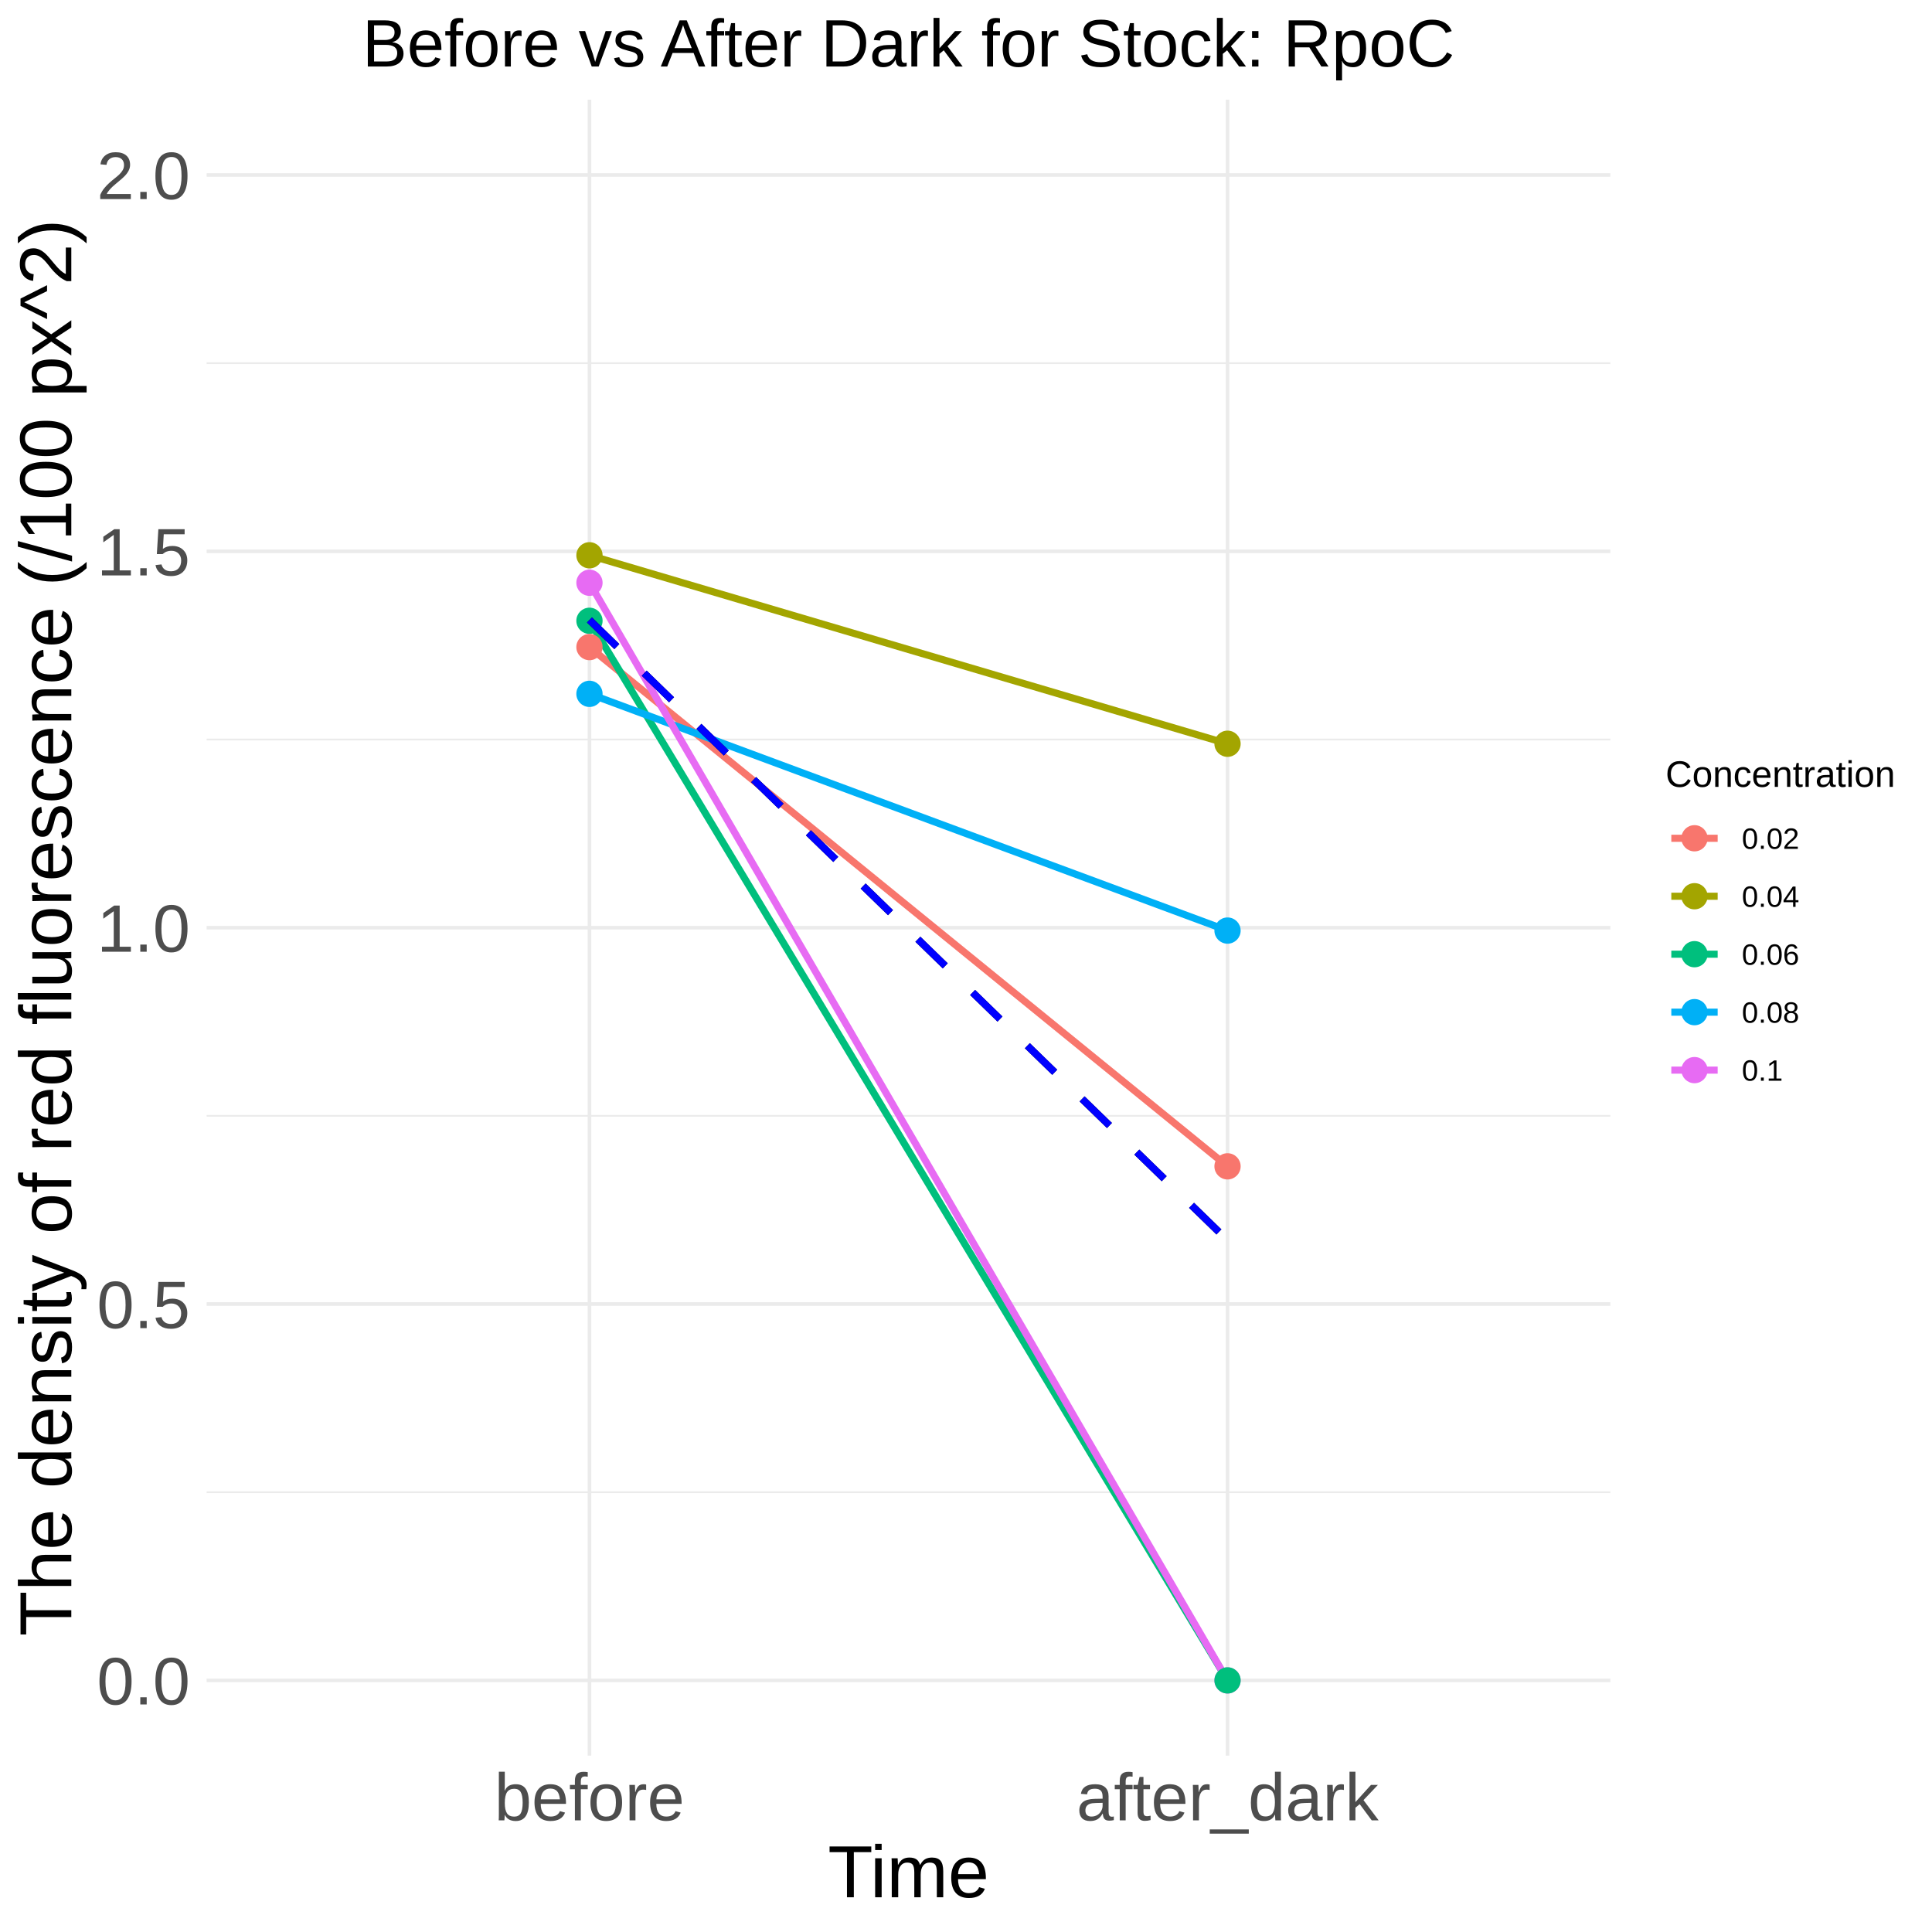
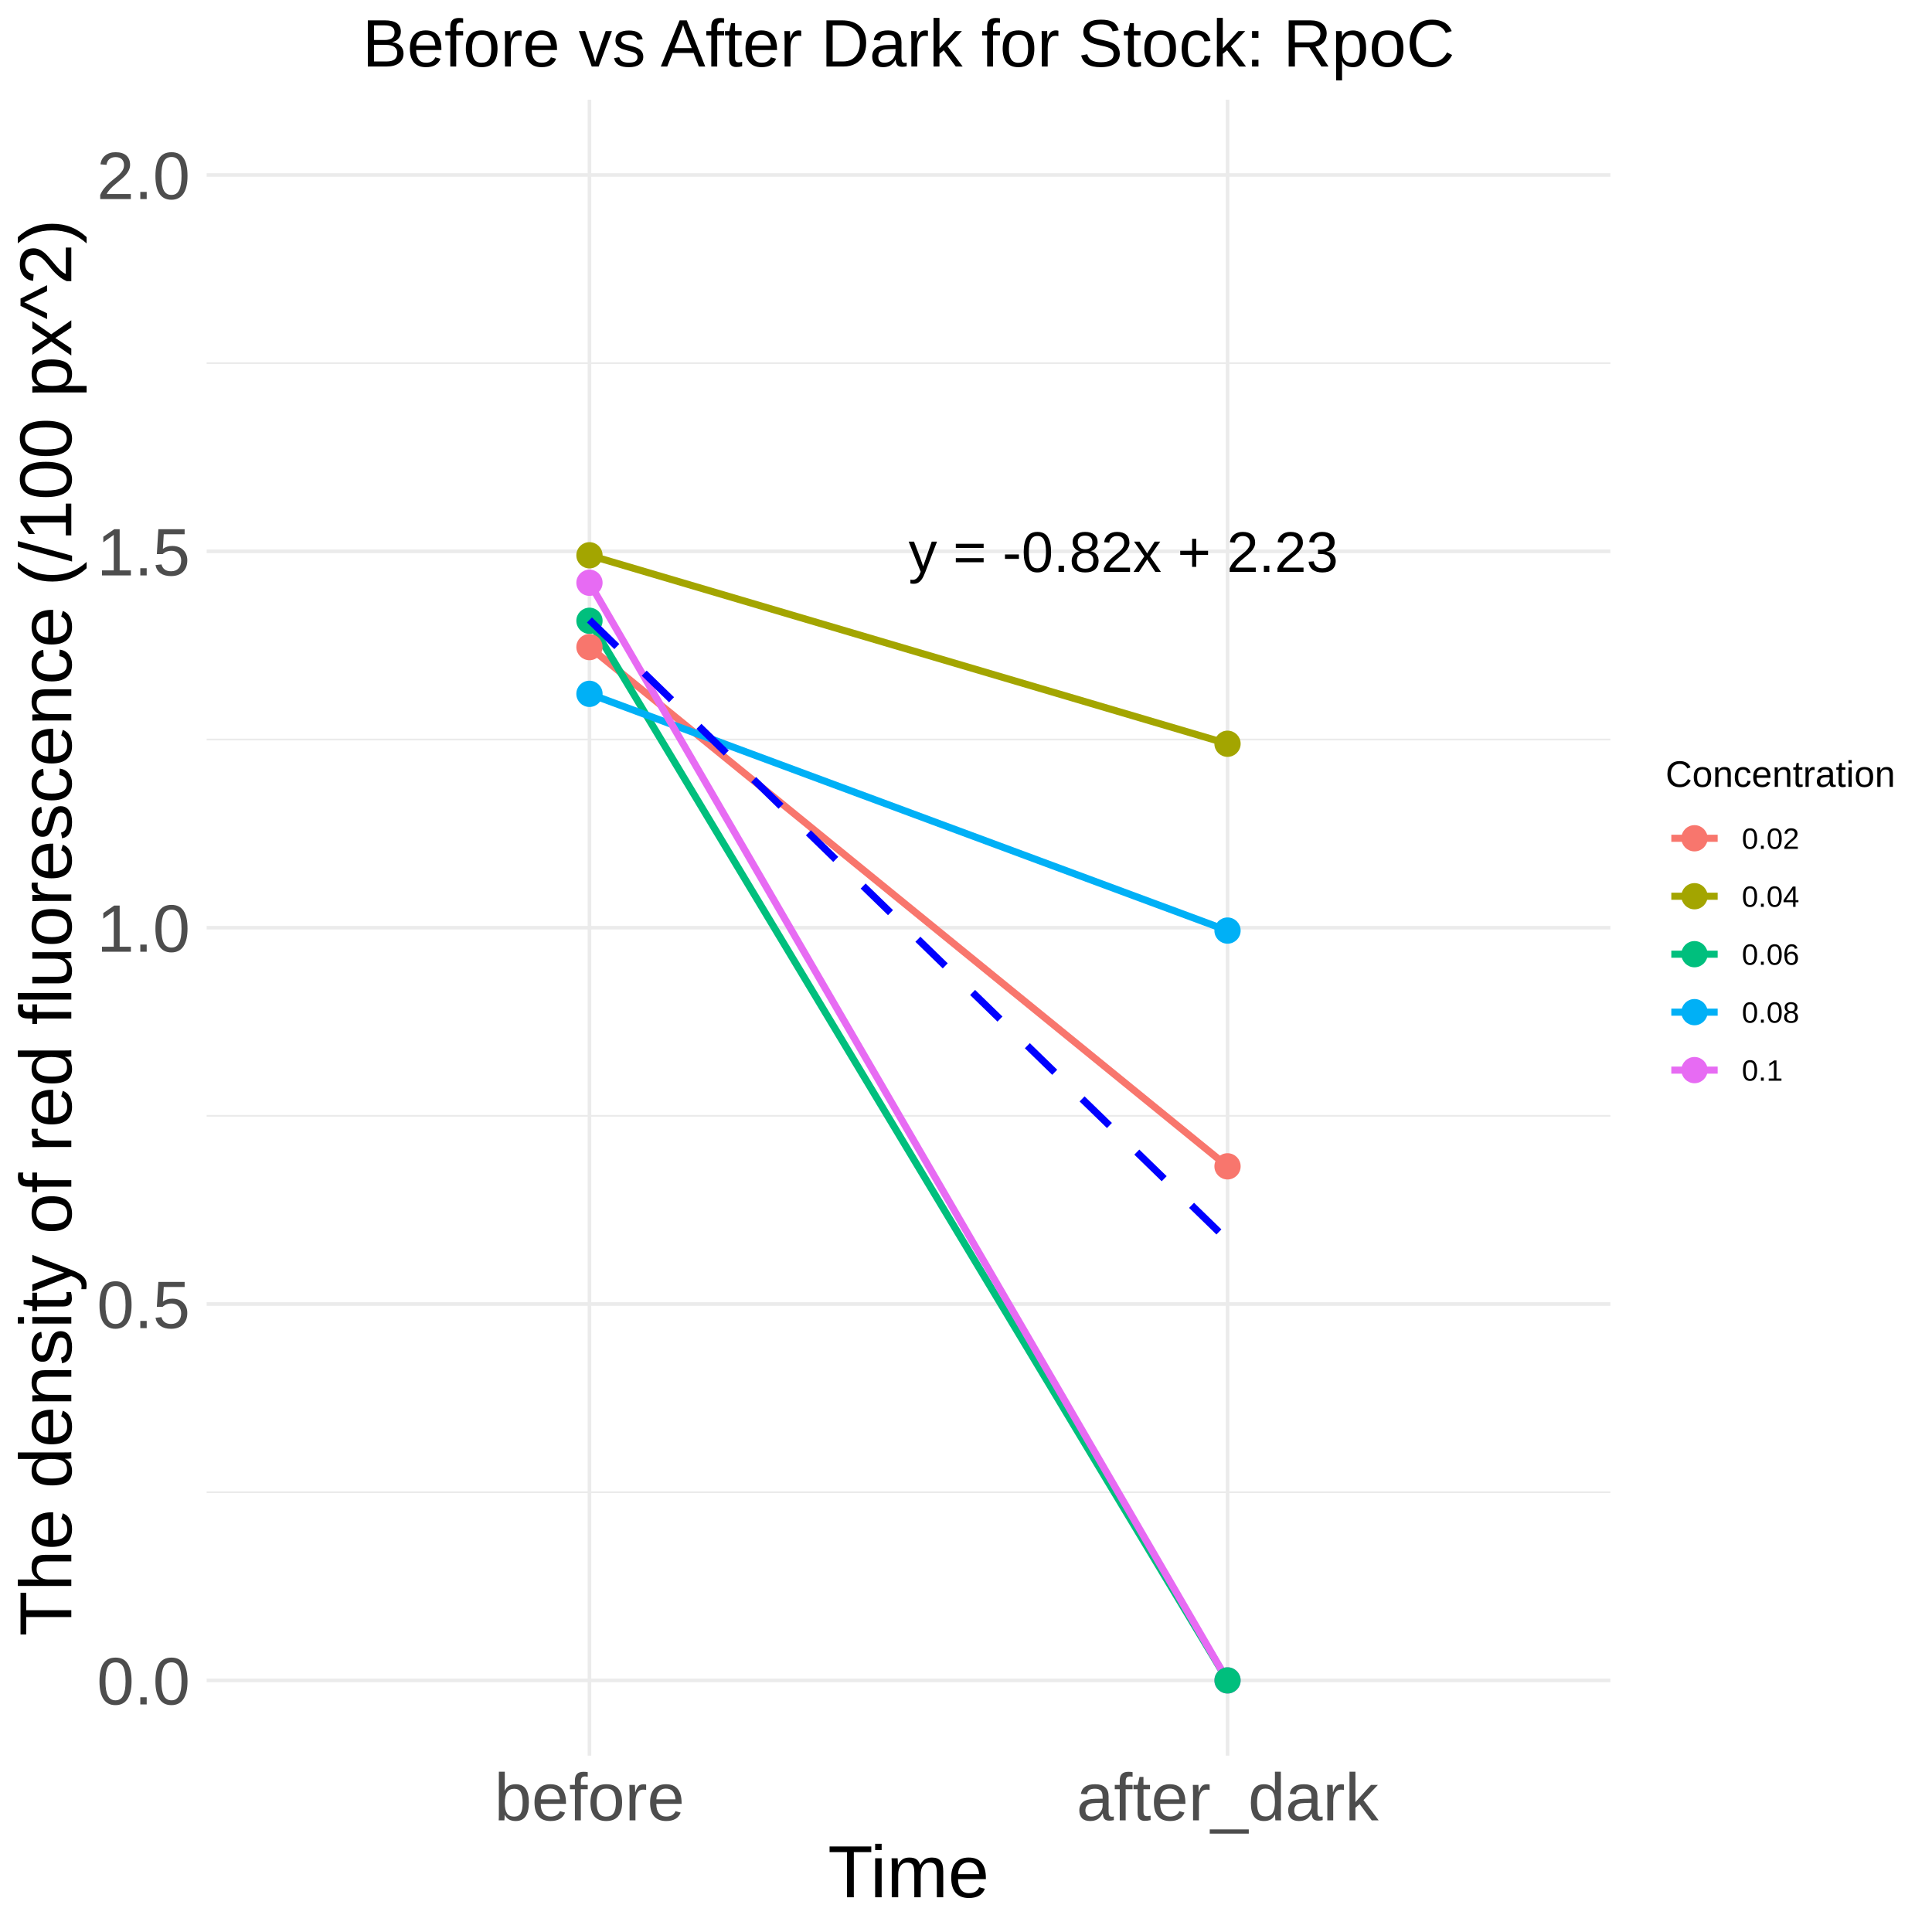
<svg xmlns="http://www.w3.org/2000/svg" class="svglite" width="576.00pt" height="576.00pt" viewBox="0 0 576.00 576.00">
  <defs>
    <style type="text/css">
    .svglite line, .svglite polyline, .svglite polygon, .svglite path, .svglite rect, .svglite circle {
      fill: none;
      stroke: #000000;
      stroke-linecap: round;
      stroke-linejoin: round;
      stroke-miterlimit: 10.00;
    }
    .svglite text {
      white-space: pre;
    }
  </style>
  </defs>
  <rect width="100%" height="100%" style="stroke: none; fill: none;" />
  <defs>
    <clipPath id="cpMC4wMHw1NzYuMDB8MC4wMHw1NzYuMDA=">
      <rect x="0.00" y="0.00" width="576.00" height="576.00" />
    </clipPath>
  </defs>
  <g clip-path="url(#cpMC4wMHw1NzYuMDB8MC4wMHw1NzYuMDA=)">
</g>
  <defs>
    <clipPath id="cpNjEuNjF8NDgwLjExfDI5LjczfDUyMy40Mw==">
      <rect x="61.61" y="29.73" width="418.50" height="493.70" />
    </clipPath>
  </defs>
  <g clip-path="url(#cpNjEuNjF8NDgwLjExfDI5LjczfDUyMy40Mw==)">
    <polyline points="61.61,444.89 480.11,444.89 " style="stroke-width: 0.53; stroke: #EBEBEB; stroke-linecap: butt;" />
    <polyline points="61.61,332.68 480.11,332.68 " style="stroke-width: 0.53; stroke: #EBEBEB; stroke-linecap: butt;" />
    <polyline points="61.61,220.48 480.11,220.48 " style="stroke-width: 0.53; stroke: #EBEBEB; stroke-linecap: butt;" />
    <polyline points="61.61,108.27 480.11,108.27 " style="stroke-width: 0.53; stroke: #EBEBEB; stroke-linecap: butt;" />
    <polyline points="61.61,500.99 480.11,500.99 " style="stroke-width: 1.07; stroke: #EBEBEB; stroke-linecap: butt;" />
    <polyline points="61.61,388.78 480.11,388.78 " style="stroke-width: 1.07; stroke: #EBEBEB; stroke-linecap: butt;" />
    <polyline points="61.61,276.58 480.11,276.58 " style="stroke-width: 1.07; stroke: #EBEBEB; stroke-linecap: butt;" />
    <polyline points="61.61,164.37 480.11,164.37 " style="stroke-width: 1.07; stroke: #EBEBEB; stroke-linecap: butt;" />
    <polyline points="61.61,52.17 480.11,52.17 " style="stroke-width: 1.07; stroke: #EBEBEB; stroke-linecap: butt;" />
    <polyline points="175.74,523.43 175.74,29.73 " style="stroke-width: 1.07; stroke: #EBEBEB; stroke-linecap: butt;" />
    <polyline points="365.97,523.43 365.97,29.73 " style="stroke-width: 1.07; stroke: #EBEBEB; stroke-linecap: butt;" />
    <polyline points="175.74,192.92 365.97,347.73 " style="stroke-width: 2.13; stroke: #F8766D; stroke-linecap: butt;" />
    <polyline points="175.74,165.55 365.97,221.74 " style="stroke-width: 2.13; stroke: #A3A500; stroke-linecap: butt;" />
    <polyline points="175.74,185.08 365.97,500.99 " style="stroke-width: 2.13; stroke: #00BF7D; stroke-linecap: butt;" />
    <polyline points="175.74,206.86 365.97,277.44 " style="stroke-width: 2.13; stroke: #00B0F6; stroke-linecap: butt;" />
    <polyline points="175.74,173.74 365.97,500.99 " style="stroke-width: 2.13; stroke: #E76BF3; stroke-linecap: butt;" />
    <circle cx="175.74" cy="173.74" r="3.56" style="stroke-width: 0.71; stroke: #E76BF3; fill: #E76BF3;" />
    <circle cx="365.97" cy="500.99" r="3.56" style="stroke-width: 0.71; stroke: #E76BF3; fill: #E76BF3;" />
    <circle cx="175.74" cy="206.86" r="3.56" style="stroke-width: 0.71; stroke: #00B0F6; fill: #00B0F6;" />
    <circle cx="365.97" cy="277.44" r="3.56" style="stroke-width: 0.71; stroke: #00B0F6; fill: #00B0F6;" />
    <circle cx="175.74" cy="185.08" r="3.56" style="stroke-width: 0.71; stroke: #00BF7D; fill: #00BF7D;" />
    <circle cx="365.97" cy="500.99" r="3.56" style="stroke-width: 0.71; stroke: #00BF7D; fill: #00BF7D;" />
    <circle cx="175.74" cy="165.55" r="3.56" style="stroke-width: 0.71; stroke: #A3A500; fill: #A3A500;" />
    <circle cx="365.97" cy="221.74" r="3.56" style="stroke-width: 0.71; stroke: #A3A500; fill: #A3A500;" />
    <circle cx="175.74" cy="192.92" r="3.56" style="stroke-width: 0.71; stroke: #F8766D; fill: #F8766D;" />
    <circle cx="365.97" cy="347.73" r="3.56" style="stroke-width: 0.71; stroke: #F8766D; fill: #F8766D;" />
-     <polyline points="175.74,184.83 365.97,369.78 " style="stroke-width: 2.13; stroke-dasharray: 11.38,11.38; stroke-linecap: butt;" />
    <polyline points="175.74,184.83 365.97,369.78 " style="stroke-width: 2.13; stroke: #0000FF; stroke-dasharray: 11.38,11.38; stroke-linecap: butt;" />
+     <text x="270.86" y="170.50" style="font-size: 17.07px; font-family: &quot;Arial&quot;;" textLength="128.04px" lengthAdjust="spacingAndGlyphs">y = -0.82x + 2.23</text>
  </g>
  <g clip-path="url(#cpMC4wMHw1NzYuMDB8MC4wMHw1NzYuMDA=)">
    <text x="56.68" y="508.16" text-anchor="end" style="font-size: 20.00px;fill: #4D4D4D; font-family: &quot;Arial&quot;;" textLength="27.81px" lengthAdjust="spacingAndGlyphs">0.0</text>
    <text x="56.68" y="395.96" text-anchor="end" style="font-size: 20.00px;fill: #4D4D4D; font-family: &quot;Arial&quot;;" textLength="27.81px" lengthAdjust="spacingAndGlyphs">0.5</text>
    <text x="56.68" y="283.75" text-anchor="end" style="font-size: 20.00px;fill: #4D4D4D; font-family: &quot;Arial&quot;;" textLength="27.81px" lengthAdjust="spacingAndGlyphs">1.0</text>
    <text x="56.68" y="171.55" text-anchor="end" style="font-size: 20.00px;fill: #4D4D4D; font-family: &quot;Arial&quot;;" textLength="27.81px" lengthAdjust="spacingAndGlyphs">1.5</text>
    <text x="56.68" y="59.35" text-anchor="end" style="font-size: 20.00px;fill: #4D4D4D; font-family: &quot;Arial&quot;;" textLength="27.81px" lengthAdjust="spacingAndGlyphs">2.0</text>
    <text x="175.74" y="542.71" text-anchor="middle" style="font-size: 20.00px;fill: #4D4D4D; font-family: &quot;Arial&quot;;" textLength="56.71px" lengthAdjust="spacingAndGlyphs">before</text>
    <text x="365.97" y="542.71" text-anchor="middle" style="font-size: 20.00px;fill: #4D4D4D; font-family: &quot;Arial&quot;;" textLength="90.06px" lengthAdjust="spacingAndGlyphs">after_dark</text>
    <text x="270.86" y="565.65" text-anchor="middle" style="font-size: 22.00px; font-family: &quot;Arial&quot;;" textLength="48.88px" lengthAdjust="spacingAndGlyphs">Time</text>
    <text transform="translate(21.26,276.58) rotate(-90)" text-anchor="middle" style="font-size: 22.00px; font-family: &quot;Arial&quot;;" textLength="422.42px" lengthAdjust="spacingAndGlyphs">The density of red fluorescence (/100 px^2)</text>
    <text x="496.55" y="234.59" style="font-size: 11.00px; font-family: &quot;Arial&quot;;" textLength="68.49px" lengthAdjust="spacingAndGlyphs">Concentration</text>
    <line x1="498.28" y1="249.92" x2="512.10" y2="249.92" style="stroke-width: 2.13; stroke: #F8766D; stroke-linecap: butt;" />
    <circle cx="505.19" cy="249.92" r="3.56" style="stroke-width: 0.71; stroke: #F8766D; fill: #F8766D;" />
    <line x1="498.28" y1="267.20" x2="512.10" y2="267.20" style="stroke-width: 2.13; stroke: #A3A500; stroke-linecap: butt;" />
    <circle cx="505.19" cy="267.20" r="3.56" style="stroke-width: 0.71; stroke: #A3A500; fill: #A3A500;" />
    <line x1="498.28" y1="284.48" x2="512.10" y2="284.48" style="stroke-width: 2.13; stroke: #00BF7D; stroke-linecap: butt;" />
    <circle cx="505.19" cy="284.48" r="3.56" style="stroke-width: 0.71; stroke: #00BF7D; fill: #00BF7D;" />
    <line x1="498.28" y1="301.76" x2="512.10" y2="301.76" style="stroke-width: 2.13; stroke: #00B0F6; stroke-linecap: butt;" />
    <circle cx="505.19" cy="301.76" r="3.56" style="stroke-width: 0.71; stroke: #00B0F6; fill: #00B0F6;" />
    <line x1="498.28" y1="319.04" x2="512.10" y2="319.04" style="stroke-width: 2.13; stroke: #E76BF3; stroke-linecap: butt;" />
    <circle cx="505.19" cy="319.04" r="3.56" style="stroke-width: 0.71; stroke: #E76BF3; fill: #E76BF3;" />
    <text x="519.31" y="253.08" style="font-size: 8.80px; font-family: &quot;Arial&quot;;" textLength="17.13px" lengthAdjust="spacingAndGlyphs">0.02</text>
    <text x="519.31" y="270.36" style="font-size: 8.80px; font-family: &quot;Arial&quot;;" textLength="17.13px" lengthAdjust="spacingAndGlyphs">0.04</text>
    <text x="519.31" y="287.64" style="font-size: 8.80px; font-family: &quot;Arial&quot;;" textLength="17.13px" lengthAdjust="spacingAndGlyphs">0.06</text>
    <text x="519.31" y="304.92" style="font-size: 8.80px; font-family: &quot;Arial&quot;;" textLength="17.13px" lengthAdjust="spacingAndGlyphs">0.08</text>
    <text x="519.31" y="322.20" style="font-size: 8.80px; font-family: &quot;Arial&quot;;" textLength="12.23px" lengthAdjust="spacingAndGlyphs">0.1</text>
    <text x="270.86" y="19.83" text-anchor="middle" style="font-size: 20.00px; font-family: &quot;Arial&quot;;" textLength="326.82px" lengthAdjust="spacingAndGlyphs">Before vs After Dark for Stock: RpoC</text>
  </g>
</svg>
